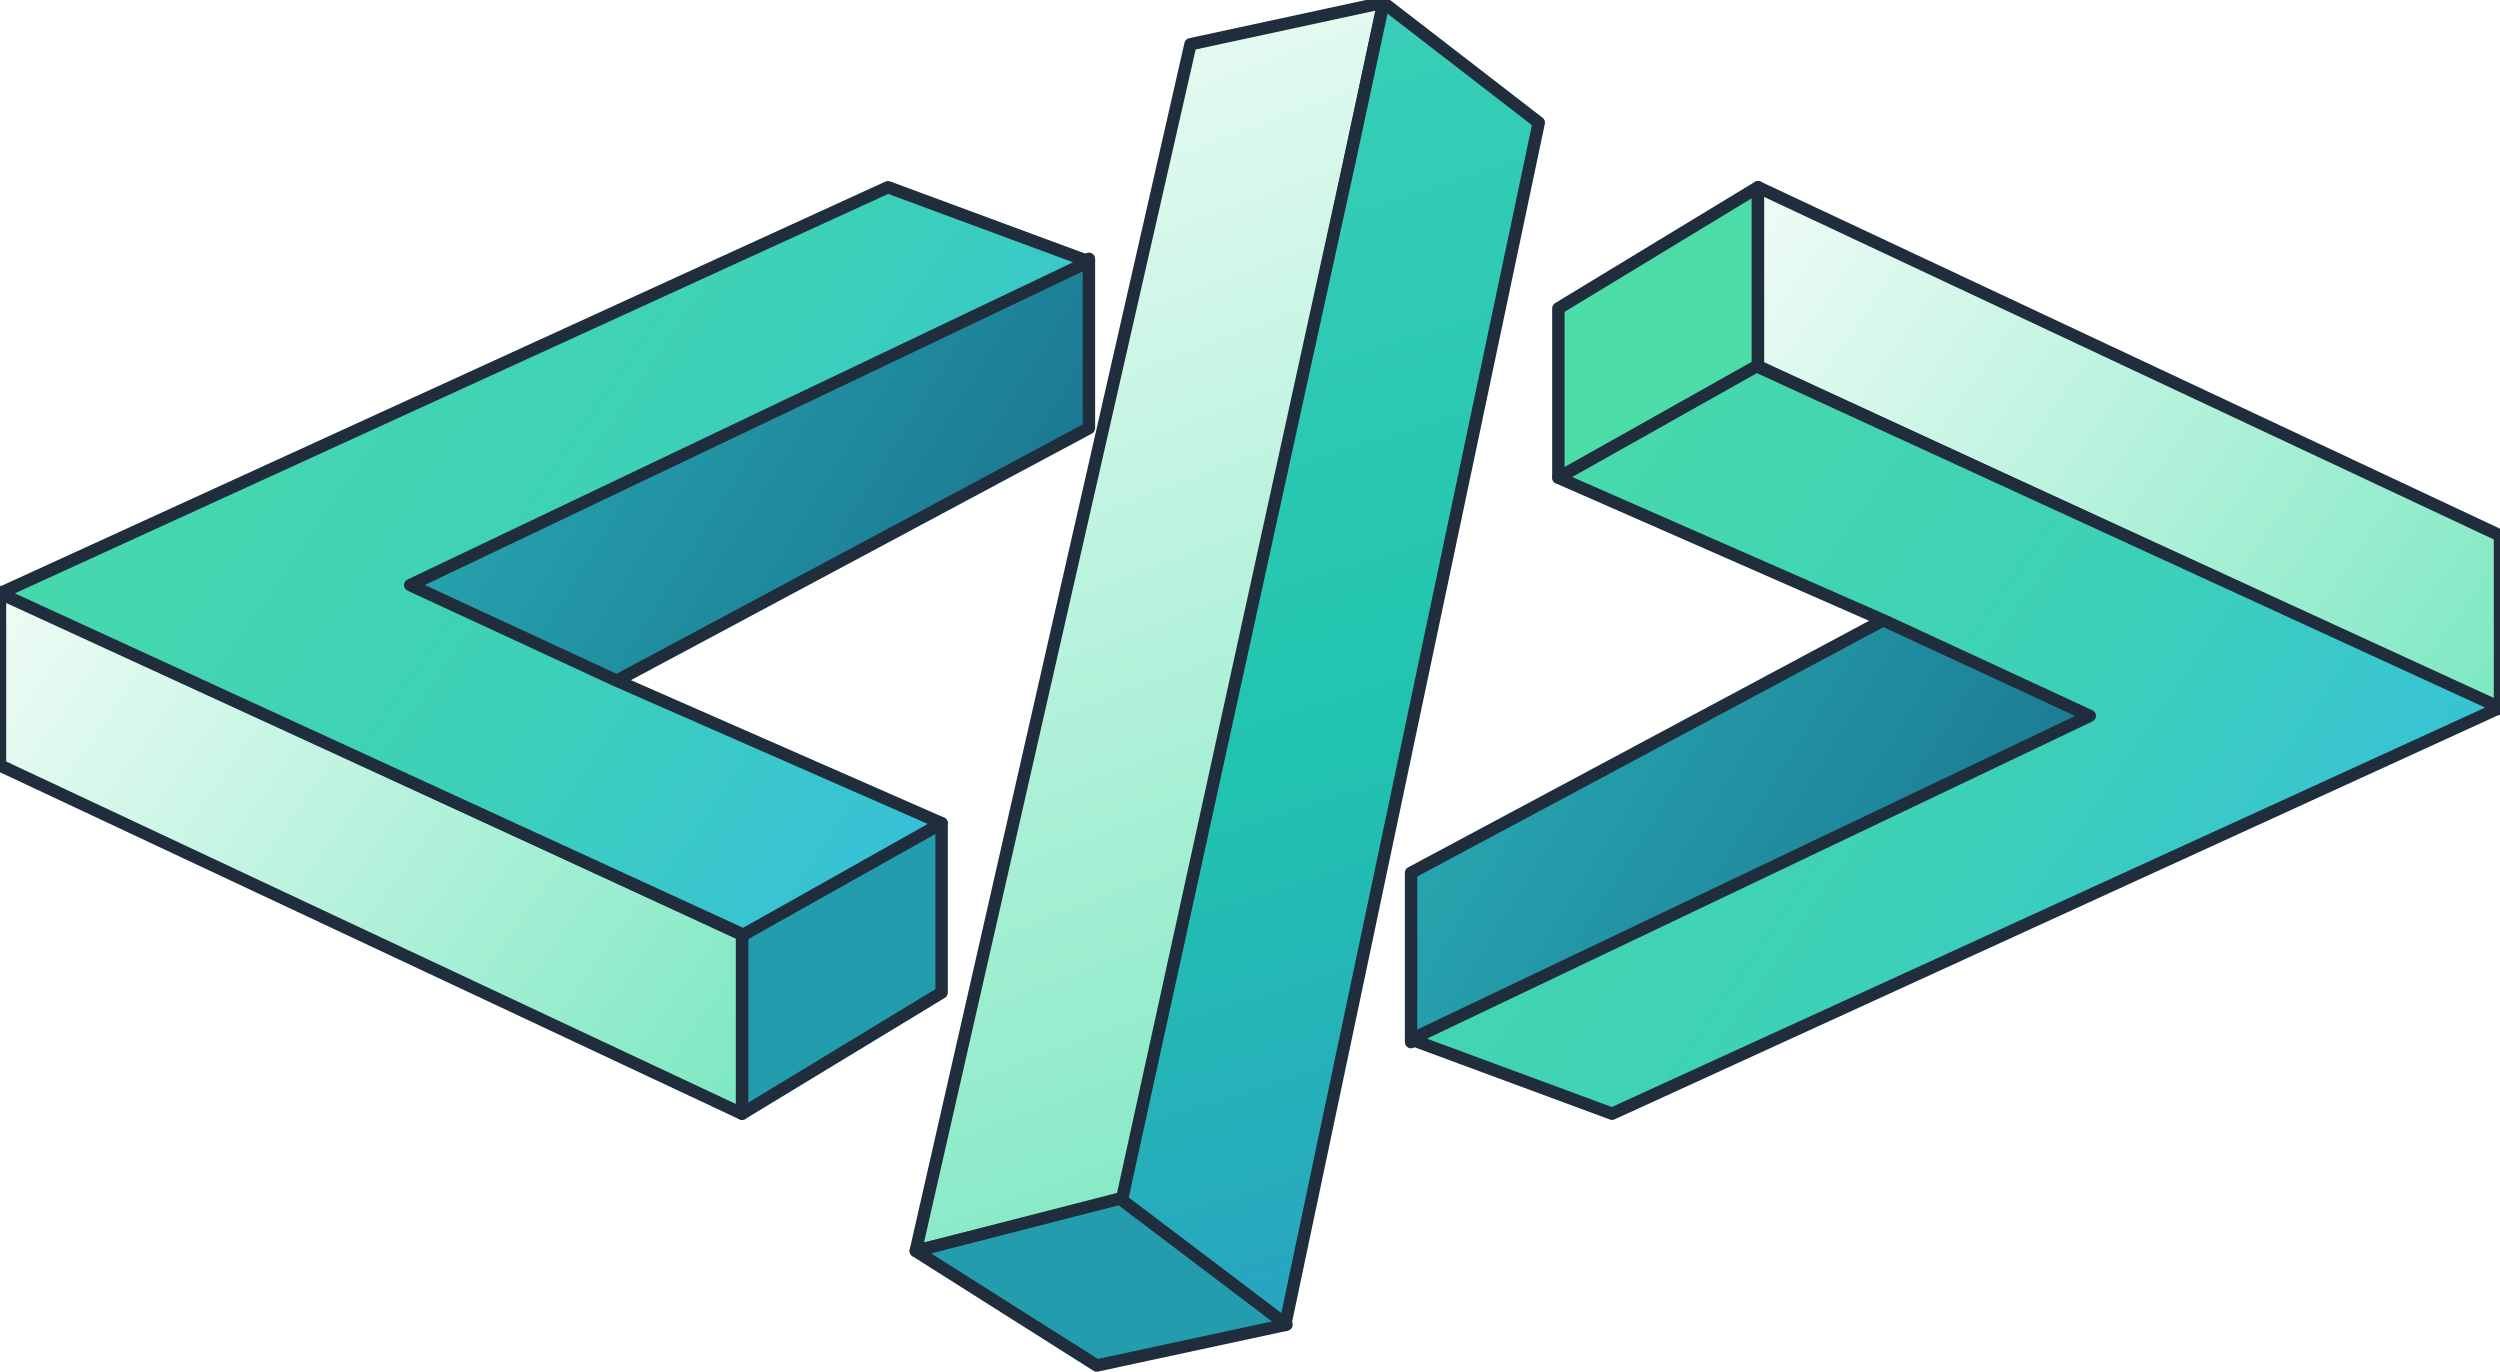
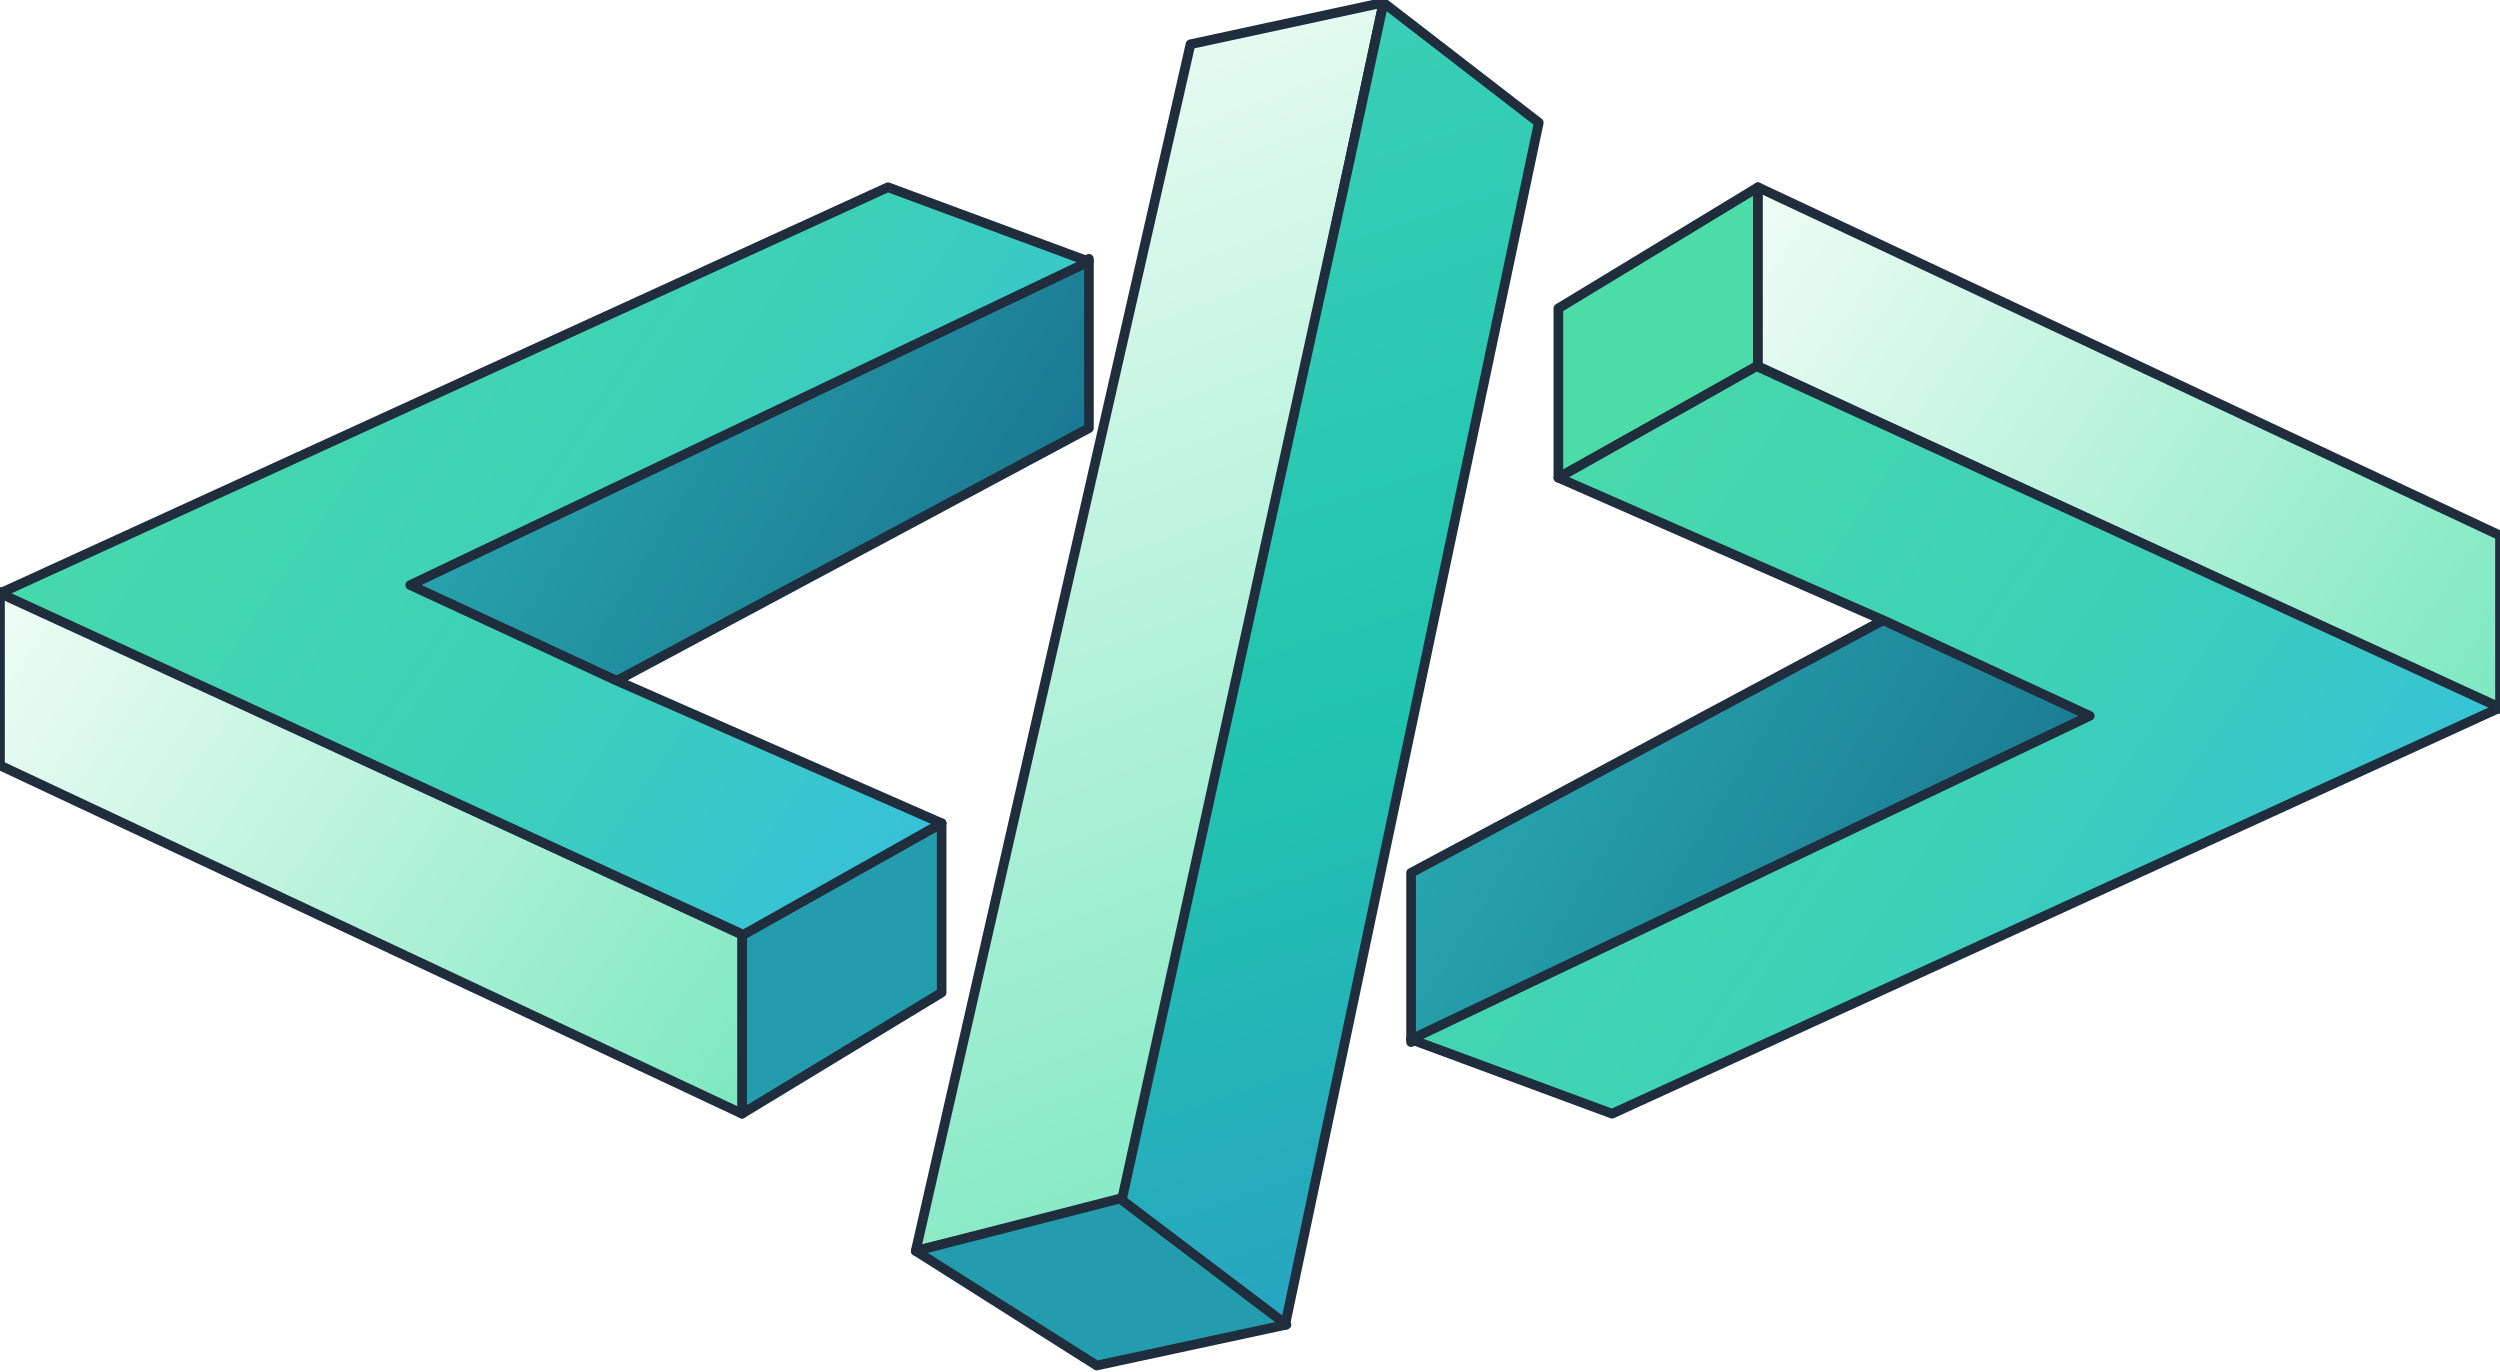
<svg xmlns="http://www.w3.org/2000/svg" width="1816" height="996" viewBox="0 0 1816 996">
  <g id="Group-copy-3">
    <linearGradient id="g1" x1="665.185" y1="1.878" x2="1004.886" y2="908.636" gradientUnits="userSpaceOnUse">
      <stop offset="0" stop-color="#f0fcf6" />
      <stop offset="1" stop-color="#7ce8c1" />
    </linearGradient>
-     <path id="Path-copy-2" fill="url(#g1)" fill-rule="evenodd" stroke="#1f2d3d" stroke-width="9" stroke-linejoin="round" d="M 665.185 908.636 L 819.587 870.36 L 1004.886 1.878 L 864.779 32.146 L 665.185 908.636 Z" />
+     <path id="Path-copy-2" fill="url(#g1)" fill-rule="evenodd" stroke="#1f2d3d" stroke-width="7" stroke-linejoin="round" d="M 665.185 908.636 L 819.587 870.36 L 1004.886 1.878 L 864.779 32.146 L 665.185 908.636 Z" />
    <linearGradient id="g2" x1="813.797" y1="2.0" x2="1117.773" y2="962.434" gradientUnits="userSpaceOnUse">
      <stop offset="0" stop-color="#3cd0b8" />
      <stop offset="0.55" stop-color="#21c4af" />
      <stop offset="1" stop-color="#299fc4" />
    </linearGradient>
-     <path id="Path-copy-3" fill="url(#g2)" fill-rule="evenodd" stroke="#1f2d3d" stroke-width="9" stroke-linejoin="round" d="M 1117.773 89.065 L 933.527 962.434 L 813.797 876.722 L 979.934 118.752 L 1005 2 L 1117.773 89.065 Z" />
-     <path id="Rectangle-copy-2" fill="#239dad" fill-rule="evenodd" stroke="#1f2d3d" stroke-width="9" stroke-linejoin="round" d="M 796.665 991.911 L 934.505 962.224 L 813.511 870.646 L 665.204 908.725 Z" />
+     <path id="Path-copy-3" fill="url(#g2)" fill-rule="evenodd" stroke="#1f2d3d" stroke-width="7" stroke-linejoin="round" d="M 1117.773 89.065 L 933.527 962.434 L 813.797 876.722 L 979.934 118.752 L 1005 2 L 1117.773 89.065 Z" />
+     <path id="Rectangle-copy-2" fill="#239dad" fill-rule="evenodd" stroke="#1f2d3d" stroke-width="7" stroke-linejoin="round" d="M 796.665 991.911 L 934.505 962.224 L 813.511 870.646 L 665.204 908.725 Z" />
  </g>
  <g id="Group-copy-2">
-     <path id="Rectangle" fill="#239dad" fill-rule="evenodd" stroke="#1f2d3d" stroke-width="9" stroke-linejoin="round" d="M 539 809 L 684 721 L 684 598 L 539 679 Z" />
+     <path id="Rectangle" fill="#239dad" fill-rule="evenodd" stroke="#1f2d3d" stroke-width="7" stroke-linejoin="round" d="M 539 809 L 684 721 L 684 598 L 539 679 Z" />
    <linearGradient id="g3" x1="297.0" y1="188.0" x2="791.0" y2="495.0" gradientUnits="userSpaceOnUse">
      <stop offset="0" stop-color="#2ab0b6" />
      <stop offset="1" stop-color="#186e8b" />
    </linearGradient>
-     <path id="Path-copy-4" fill="url(#g3)" fill-rule="evenodd" stroke="#1f2d3d" stroke-width="9" stroke-linejoin="round" d="M 791 311 L 791 188 L 297 425 L 447 495 L 791 311 Z" />
+     <path id="Path-copy-4" fill="url(#g3)" fill-rule="evenodd" stroke="#1f2d3d" stroke-width="7" stroke-linejoin="round" d="M 791 311 L 791 188 L 297 425 L 447 495 L 791 311 Z" />
    <linearGradient id="g4" x1="0.0" y1="430.0" x2="539.0" y2="809.0" gradientUnits="userSpaceOnUse">
      <stop offset="0" stop-color="#f0fcf6" />
      <stop offset="1" stop-color="#7ce8c1" />
    </linearGradient>
-     <path id="path1" fill="url(#g4)" fill-rule="evenodd" stroke="#1f2d3d" stroke-width="9" stroke-linejoin="round" d="M 539 809 L 539 679 L 0 430 L 0 556 L 539 809 Z" />
+     <path id="path1" fill="url(#g4)" fill-rule="evenodd" stroke="#1f2d3d" stroke-width="7" stroke-linejoin="round" d="M 539 809 L 539 679 L 0 430 L 0 556 L 539 809 Z" />
    <linearGradient id="g5" x1="0.0" y1="136.0" x2="791.0" y2="679.0" gradientUnits="userSpaceOnUse">
      <stop offset="0" stop-color="#4cdca7" />
      <stop offset="0.55" stop-color="#3cd0b8" />
      <stop offset="1" stop-color="#35b9e8" />
    </linearGradient>
-     <path id="path2" fill="url(#g5)" fill-rule="evenodd" stroke="#1f2d3d" stroke-width="9" stroke-linejoin="round" d="M 791 190 L 298 425 L 447 494 L 684 598 L 540 679 L 0 431 L 645 136 L 791 190 Z" />
+     <path id="path2" fill="url(#g5)" fill-rule="evenodd" stroke="#1f2d3d" stroke-width="7" stroke-linejoin="round" d="M 791 190 L 298 425 L 447 494 L 684 598 L 540 679 L 0 431 L 645 136 L 791 190 Z" />
  </g>
  <g id="Group-copy">
-     <path id="path3" fill="#4cdca7" fill-rule="evenodd" stroke="#1f2d3d" stroke-width="9" stroke-linejoin="round" d="M 1277 136 L 1132 224 L 1132 347 L 1277 266 Z" />
+     <path id="path3" fill="#4cdca7" fill-rule="evenodd" stroke="#1f2d3d" stroke-width="7" stroke-linejoin="round" d="M 1277 136 L 1132 224 L 1132 347 L 1277 266 Z" />
    <linearGradient id="g6" x1="1025.0" y1="450.0" x2="1519.0" y2="757.0" gradientUnits="userSpaceOnUse">
      <stop offset="0" stop-color="#2ab0b6" />
      <stop offset="1" stop-color="#186e8b" />
    </linearGradient>
-     <path id="path4" fill="url(#g6)" fill-rule="evenodd" stroke="#1f2d3d" stroke-width="9" stroke-linejoin="round" d="M 1025 634 L 1025 757 L 1519 520 L 1369 450 L 1025 634 Z" />
+     <path id="path4" fill="url(#g6)" fill-rule="evenodd" stroke="#1f2d3d" stroke-width="7" stroke-linejoin="round" d="M 1025 634 L 1025 757 L 1519 520 L 1369 450 L 1025 634 Z" />
    <linearGradient id="g7" x1="1277.0" y1="136.0" x2="1816.0" y2="515.0" gradientUnits="userSpaceOnUse">
      <stop offset="0" stop-color="#f0fcf6" />
      <stop offset="1" stop-color="#7ce8c1" />
    </linearGradient>
-     <path id="path5" fill="url(#g7)" fill-rule="evenodd" stroke="#1f2d3d" stroke-width="9" stroke-linejoin="round" d="M 1277 136 L 1277 266 L 1816 515 L 1816 389 L 1277 136 Z" />
+     <path id="path5" fill="url(#g7)" fill-rule="evenodd" stroke="#1f2d3d" stroke-width="7" stroke-linejoin="round" d="M 1277 136 L 1277 266 L 1816 515 L 1816 389 L 1277 136 Z" />
    <linearGradient id="g8" x1="1025.0" y1="266.0" x2="1816.0" y2="809.0" gradientUnits="userSpaceOnUse">
      <stop offset="0" stop-color="#4cdca7" />
      <stop offset="0.55" stop-color="#3cd0b8" />
      <stop offset="1" stop-color="#35b9e8" />
    </linearGradient>
-     <path id="path6" fill="url(#g8)" fill-rule="evenodd" stroke="#1f2d3d" stroke-width="9" stroke-linejoin="round" d="M 1171 809 L 1816 514 L 1276 266 L 1132 347 L 1369 451 L 1518 520 L 1025 755 L 1171 809 Z" />
+     <path id="path6" fill="url(#g8)" fill-rule="evenodd" stroke="#1f2d3d" stroke-width="7" stroke-linejoin="round" d="M 1171 809 L 1816 514 L 1276 266 L 1132 347 L 1369 451 L 1518 520 L 1025 755 L 1171 809 Z" />
  </g>
</svg>
